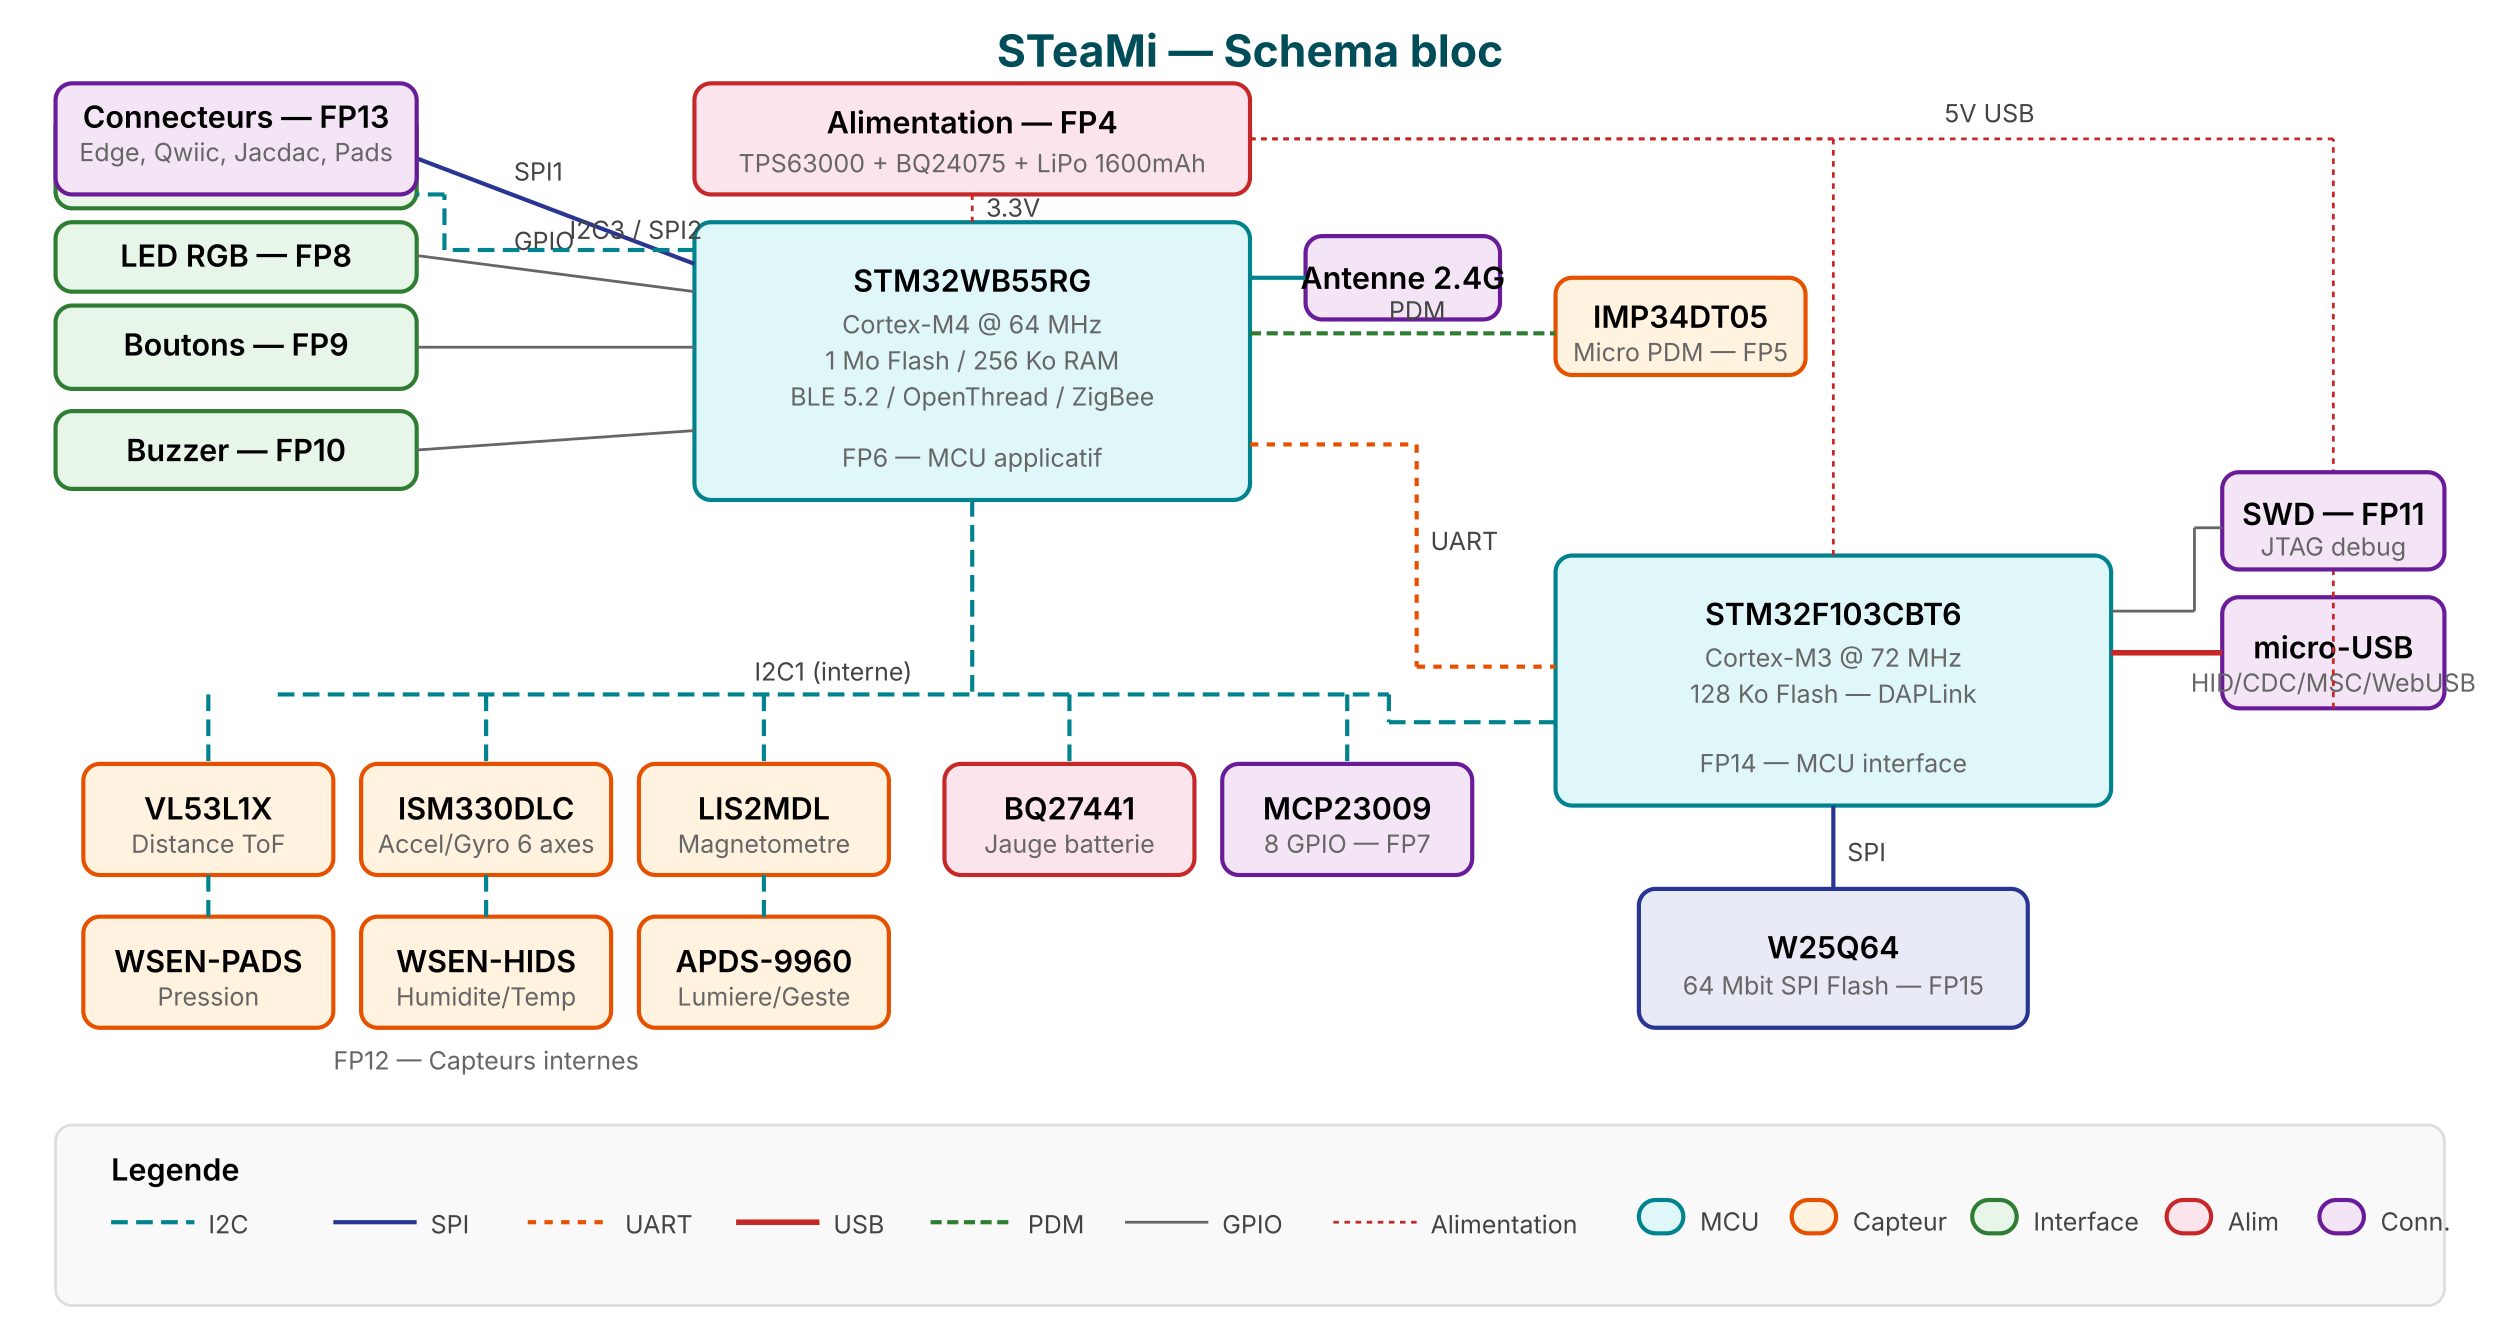
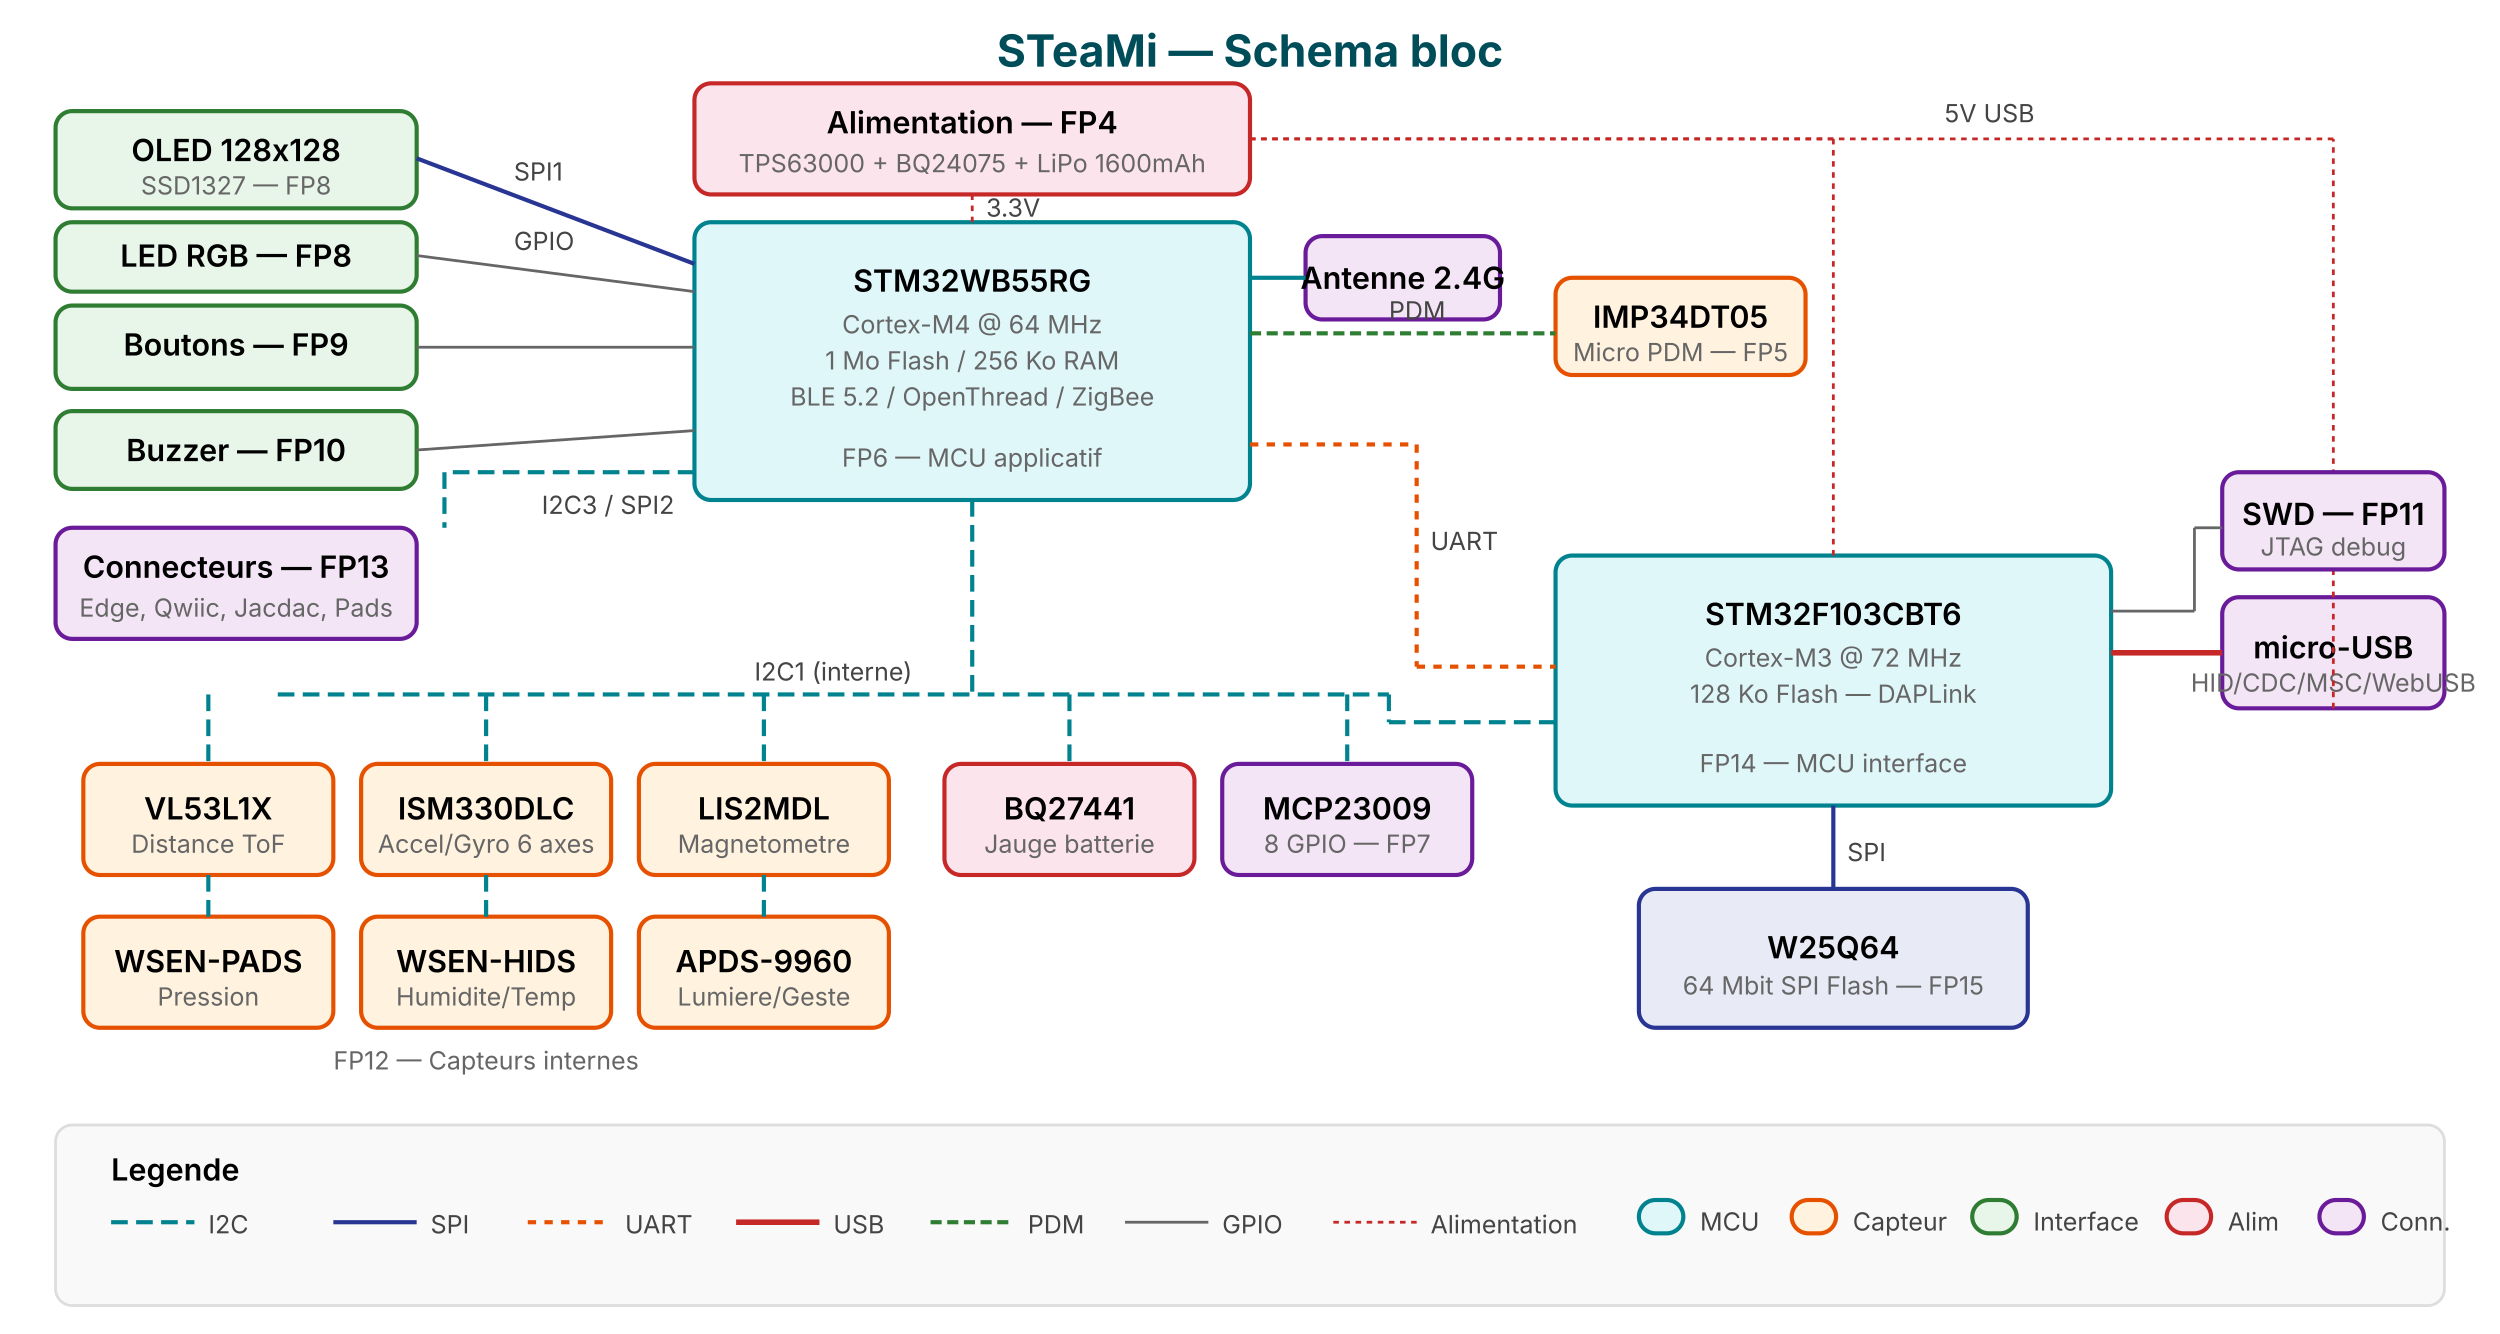
<svg xmlns="http://www.w3.org/2000/svg" viewBox="0 0 900 480" font-family="Inter, -apple-system, sans-serif" font-size="11">
  <defs>
    <style>
      .box { rx: 6; ry: 6; stroke-width: 1.5; }
      .mcu { fill: #e0f7fa; stroke: #00838f; }
      .sensor { fill: #fff3e0; stroke: #e65100; }
      .power { fill: #fce4ec; stroke: #c62828; }
      .ui { fill: #e8f5e9; stroke: #2e7d32; }
      .conn { fill: #f3e5f5; stroke: #6a1b9a; }
      .flash { fill: #e8eaf6; stroke: #283593; }
      .label { font-weight: 600; font-size: 11px; }
      .sublabel { font-size: 9px; fill: #666; }
      .bus { stroke-width: 1.5; fill: none; }
      .bus-i2c { stroke: #00838f; stroke-dasharray: 6,3; }
      .bus-spi { stroke: #283593; }
      .bus-uart { stroke: #e65100; stroke-dasharray: 3,3; }
      .bus-usb { stroke: #c62828; stroke-width: 2; }
      .bus-pwr { stroke: #c62828; stroke-width: 1; stroke-dasharray: 2,2; }
      .bus-pdm { stroke: #2e7d32; stroke-dasharray: 4,2; }
      .bus-gpio { stroke: #666; stroke-width: 1; }
      .title { font-size: 16px; font-weight: 700; fill: #004d5a; }
      .legend-text { font-size: 9px; fill: #444; }
    </style>
  </defs>
  <text x="450" y="24" text-anchor="middle" class="title">STeaMi — Schema bloc</text>
  <rect x="250" y="80" width="200" height="100" class="box mcu" />
  <text x="350" y="105" text-anchor="middle" class="label">STM32WB55RG</text>
  <text x="350" y="120" text-anchor="middle" class="sublabel">Cortex-M4 @ 64 MHz</text>
  <text x="350" y="133" text-anchor="middle" class="sublabel">1 Mo Flash / 256 Ko RAM</text>
  <text x="350" y="146" text-anchor="middle" class="sublabel">BLE 5.2 / OpenThread / ZigBee</text>
  <text x="350" y="168" text-anchor="middle" class="sublabel" fill="#00838f">FP6 — MCU applicatif</text>
  <rect x="470" y="85" width="70" height="30" class="box conn" />
  <text x="505" y="104" text-anchor="middle" class="label" font-size="9">Antenne 2.4G</text>
  <line x1="450" y1="100" x2="470" y2="100" class="bus" stroke="#00838f" stroke-width="1.5" />
  <rect x="560" y="200" width="200" height="90" class="box mcu" />
  <text x="660" y="225" text-anchor="middle" class="label">STM32F103CBT6</text>
  <text x="660" y="240" text-anchor="middle" class="sublabel">Cortex-M3 @ 72 MHz</text>
  <text x="660" y="253" text-anchor="middle" class="sublabel">128 Ko Flash — DAPLink</text>
  <text x="660" y="278" text-anchor="middle" class="sublabel" fill="#00838f">FP14 — MCU interface</text>
  <rect x="800" y="215" width="80" height="40" class="box conn" />
  <text x="840" y="237" text-anchor="middle" class="label" font-size="9">micro-USB</text>
  <text x="840" y="249" text-anchor="middle" class="sublabel">HID/CDC/MSC/WebUSB</text>
  <line x1="760" y1="235" x2="800" y2="235" class="bus bus-usb" />
  <line x1="450" y1="160" x2="510" y2="160" class="bus bus-uart" />
  <line x1="510" y1="160" x2="510" y2="240" class="bus bus-uart" />
  <line x1="510" y1="240" x2="560" y2="240" class="bus bus-uart" />
  <text x="515" y="198" class="legend-text" fill="#e65100">UART</text>
  <rect x="590" y="320" width="140" height="50" class="box flash" />
  <text x="660" y="345" text-anchor="middle" class="label">W25Q64</text>
  <text x="660" y="358" text-anchor="middle" class="sublabel">64 Mbit SPI Flash — FP15</text>
  <line x1="660" y1="290" x2="660" y2="320" class="bus bus-spi" />
  <text x="665" y="310" class="legend-text" fill="#283593">SPI</text>
  <line x1="100" y1="250" x2="500" y2="250" class="bus bus-i2c" />
  <text x="300" y="245" text-anchor="middle" class="legend-text" fill="#00838f">I2C1 (interne)</text>
  <line x1="350" y1="180" x2="350" y2="250" class="bus bus-i2c" />
  <line x1="560" y1="260" x2="500" y2="260" class="bus bus-i2c" />
  <line x1="500" y1="250" x2="500" y2="260" class="bus bus-i2c" />
  <rect x="30" y="275" width="90" height="40" class="box sensor" />
  <text x="75" y="295" text-anchor="middle" class="label" font-size="9">VL53L1X</text>
  <text x="75" y="307" text-anchor="middle" class="sublabel">Distance ToF</text>
  <line x1="75" y1="250" x2="75" y2="275" class="bus bus-i2c" />
  <rect x="130" y="275" width="90" height="40" class="box sensor" />
  <text x="175" y="295" text-anchor="middle" class="label" font-size="9">ISM330DLC</text>
  <text x="175" y="307" text-anchor="middle" class="sublabel">Accel/Gyro 6 axes</text>
  <line x1="175" y1="250" x2="175" y2="275" class="bus bus-i2c" />
  <rect x="230" y="275" width="90" height="40" class="box sensor" />
  <text x="275" y="295" text-anchor="middle" class="label" font-size="9">LIS2MDL</text>
  <text x="275" y="307" text-anchor="middle" class="sublabel">Magnetometre</text>
  <line x1="275" y1="250" x2="275" y2="275" class="bus bus-i2c" />
  <rect x="30" y="330" width="90" height="40" class="box sensor" />
  <text x="75" y="350" text-anchor="middle" class="label" font-size="9">WSEN-PADS</text>
  <text x="75" y="362" text-anchor="middle" class="sublabel">Pression</text>
  <line x1="75" y1="315" x2="75" y2="330" class="bus bus-i2c" />
  <rect x="130" y="330" width="90" height="40" class="box sensor" />
  <text x="175" y="350" text-anchor="middle" class="label" font-size="9">WSEN-HIDS</text>
  <text x="175" y="362" text-anchor="middle" class="sublabel">Humidite/Temp</text>
  <line x1="175" y1="315" x2="175" y2="330" class="bus bus-i2c" />
  <rect x="230" y="330" width="90" height="40" class="box sensor" />
  <text x="275" y="350" text-anchor="middle" class="label" font-size="9">APDS-9960</text>
  <text x="275" y="362" text-anchor="middle" class="sublabel">Lumiere/Geste</text>
  <line x1="275" y1="315" x2="275" y2="330" class="bus bus-i2c" />
  <rect x="340" y="275" width="90" height="40" class="box power" />
  <text x="385" y="295" text-anchor="middle" class="label" font-size="9">BQ27441</text>
  <text x="385" y="307" text-anchor="middle" class="sublabel">Jauge batterie</text>
  <line x1="385" y1="250" x2="385" y2="275" class="bus bus-i2c" />
  <rect x="440" y="275" width="90" height="40" class="box conn" />
  <text x="485" y="295" text-anchor="middle" class="label" font-size="9">MCP23009</text>
  <text x="485" y="307" text-anchor="middle" class="sublabel">8 GPIO — FP7</text>
  <line x1="485" y1="250" x2="485" y2="275" class="bus bus-i2c" />
  <text x="175" y="385" text-anchor="middle" class="sublabel" fill="#e65100">FP12 — Capteurs internes</text>
  <rect x="560" y="100" width="90" height="35" class="box sensor" />
  <text x="605" y="118" text-anchor="middle" class="label" font-size="9">IMP34DT05</text>
  <text x="605" y="130" text-anchor="middle" class="sublabel">Micro PDM — FP5</text>
  <line x1="450" y1="120" x2="560" y2="120" class="bus bus-pdm" />
  <text x="500" y="115" class="legend-text" fill="#2e7d32">PDM</text>
  <rect x="20" y="40" width="130" height="35" class="box ui" />
  <text x="85" y="58" text-anchor="middle" class="label" font-size="10">OLED 128x128</text>
  <text x="85" y="70" text-anchor="middle" class="sublabel">SSD1327 — FP8</text>
  <line x1="150" y1="57" x2="250" y2="95" class="bus bus-spi" />
  <text x="185" y="65" class="legend-text" fill="#283593">SPI1</text>
  <rect x="20" y="80" width="130" height="25" class="box ui" />
  <text x="85" y="96" text-anchor="middle" class="label" font-size="9">LED RGB — FP8</text>
  <line x1="150" y1="92" x2="250" y2="105" class="bus bus-gpio" />
  <text x="185" y="90" class="legend-text" fill="#666">GPIO</text>
  <rect x="20" y="110" width="130" height="30" class="box ui" />
  <text x="85" y="128" text-anchor="middle" class="label" font-size="9">Boutons — FP9</text>
  <line x1="150" y1="125" x2="250" y2="125" class="bus bus-gpio" />
  <rect x="20" y="148" width="130" height="28" class="box ui" />
  <text x="85" y="166" text-anchor="middle" class="label" font-size="9">Buzzer — FP10</text>
  <line x1="150" y1="162" x2="250" y2="155" class="bus bus-gpio" />
  <rect x="250" y="30" width="200" height="40" class="box power" />
  <text x="350" y="48" text-anchor="middle" class="label" font-size="10">Alimentation — FP4</text>
  <text x="350" y="62" text-anchor="middle" class="sublabel">TPS63000 + BQ24075 + LiPo 1600mAh</text>
  <line x1="350" y1="70" x2="350" y2="80" class="bus bus-pwr" />
  <text x="355" y="78" class="legend-text" fill="#c62828">3.3V</text>
  <line x1="450" y1="50" x2="660" y2="50" class="bus bus-pwr" />
  <line x1="660" y1="50" x2="660" y2="200" class="bus bus-pwr" stroke-dasharray="2,4" />
  <line x1="840" y1="255" x2="840" y2="50" class="bus bus-pwr" />
  <line x1="840" y1="50" x2="450" y2="50" class="bus bus-pwr" />
  <text x="700" y="44" class="legend-text" fill="#c62828">5V USB</text>
-   <rect x="20" y="30" width="130" height="40" class="box conn" />
-   <text x="85" y="46" text-anchor="middle" class="label" font-size="9">Connecteurs — FP13</text>
-   <text x="85" y="58" text-anchor="middle" class="sublabel">Edge, Qwiic, Jacdac, Pads</text>
-   <line x1="250" y1="90" x2="160" y2="90" class="bus bus-i2c" stroke="#6a1b9a" />
-   <line x1="160" y1="90" x2="160" y2="70" class="bus bus-i2c" stroke="#6a1b9a" />
-   <line x1="160" y1="70" x2="150" y2="70" class="bus bus-i2c" stroke="#6a1b9a" />
-   <text x="205" y="86" class="legend-text" fill="#6a1b9a">I2C3 / SPI2</text>
+   <rect x="20" y="190" width="130" height="40" class="box conn" />
+   <text x="85" y="208" text-anchor="middle" class="label" font-size="9">Connecteurs — FP13</text>
+   <text x="85" y="222" text-anchor="middle" class="sublabel">Edge, Qwiic, Jacdac, Pads</text>
+   <line x1="250" y1="170" x2="160" y2="170" class="bus bus-i2c" stroke="#6a1b9a" />
+   <line x1="160" y1="170" x2="160" y2="190" class="bus bus-i2c" stroke="#6a1b9a" />
+   <text x="195" y="185" class="legend-text" fill="#6a1b9a">I2C3 / SPI2</text>
  <rect x="800" y="170" width="80" height="35" class="box conn" />
  <text x="840" y="189" text-anchor="middle" class="label" font-size="9">SWD — FP11</text>
  <text x="840" y="200" text-anchor="middle" class="sublabel">JTAG debug</text>
  <line x1="760" y1="220" x2="790" y2="220" class="bus bus-gpio" />
  <line x1="790" y1="220" x2="790" y2="190" class="bus bus-gpio" />
  <line x1="790" y1="190" x2="800" y2="190" class="bus bus-gpio" />
  <rect x="20" y="405" width="860" height="65" rx="6" fill="#f9f9f9" stroke="#ddd" />
  <text x="40" y="425" class="label" font-size="10">Legende</text>
  <line x1="40" y1="440" x2="70" y2="440" class="bus bus-i2c" />
  <text x="75" y="444" class="legend-text">I2C</text>
  <line x1="120" y1="440" x2="150" y2="440" class="bus bus-spi" />
  <text x="155" y="444" class="legend-text">SPI</text>
  <line x1="190" y1="440" x2="220" y2="440" class="bus bus-uart" />
  <text x="225" y="444" class="legend-text">UART</text>
  <line x1="265" y1="440" x2="295" y2="440" class="bus bus-usb" />
  <text x="300" y="444" class="legend-text">USB</text>
  <line x1="335" y1="440" x2="365" y2="440" class="bus bus-pdm" />
  <text x="370" y="444" class="legend-text">PDM</text>
  <line x1="405" y1="440" x2="435" y2="440" class="bus bus-gpio" />
  <text x="440" y="444" class="legend-text">GPIO</text>
  <line x1="480" y1="440" x2="510" y2="440" class="bus bus-pwr" />
  <text x="515" y="444" class="legend-text">Alimentation</text>
  <rect x="590" y="432" width="16" height="12" class="box mcu" />
  <text x="612" y="443" class="legend-text">MCU</text>
  <rect x="645" y="432" width="16" height="12" class="box sensor" />
  <text x="667" y="443" class="legend-text">Capteur</text>
  <rect x="710" y="432" width="16" height="12" class="box ui" />
  <text x="732" y="443" class="legend-text">Interface</text>
  <rect x="780" y="432" width="16" height="12" class="box power" />
  <text x="802" y="443" class="legend-text">Alim</text>
  <rect x="835" y="432" width="16" height="12" class="box conn" />
  <text x="857" y="443" class="legend-text">Conn.</text>
</svg>
